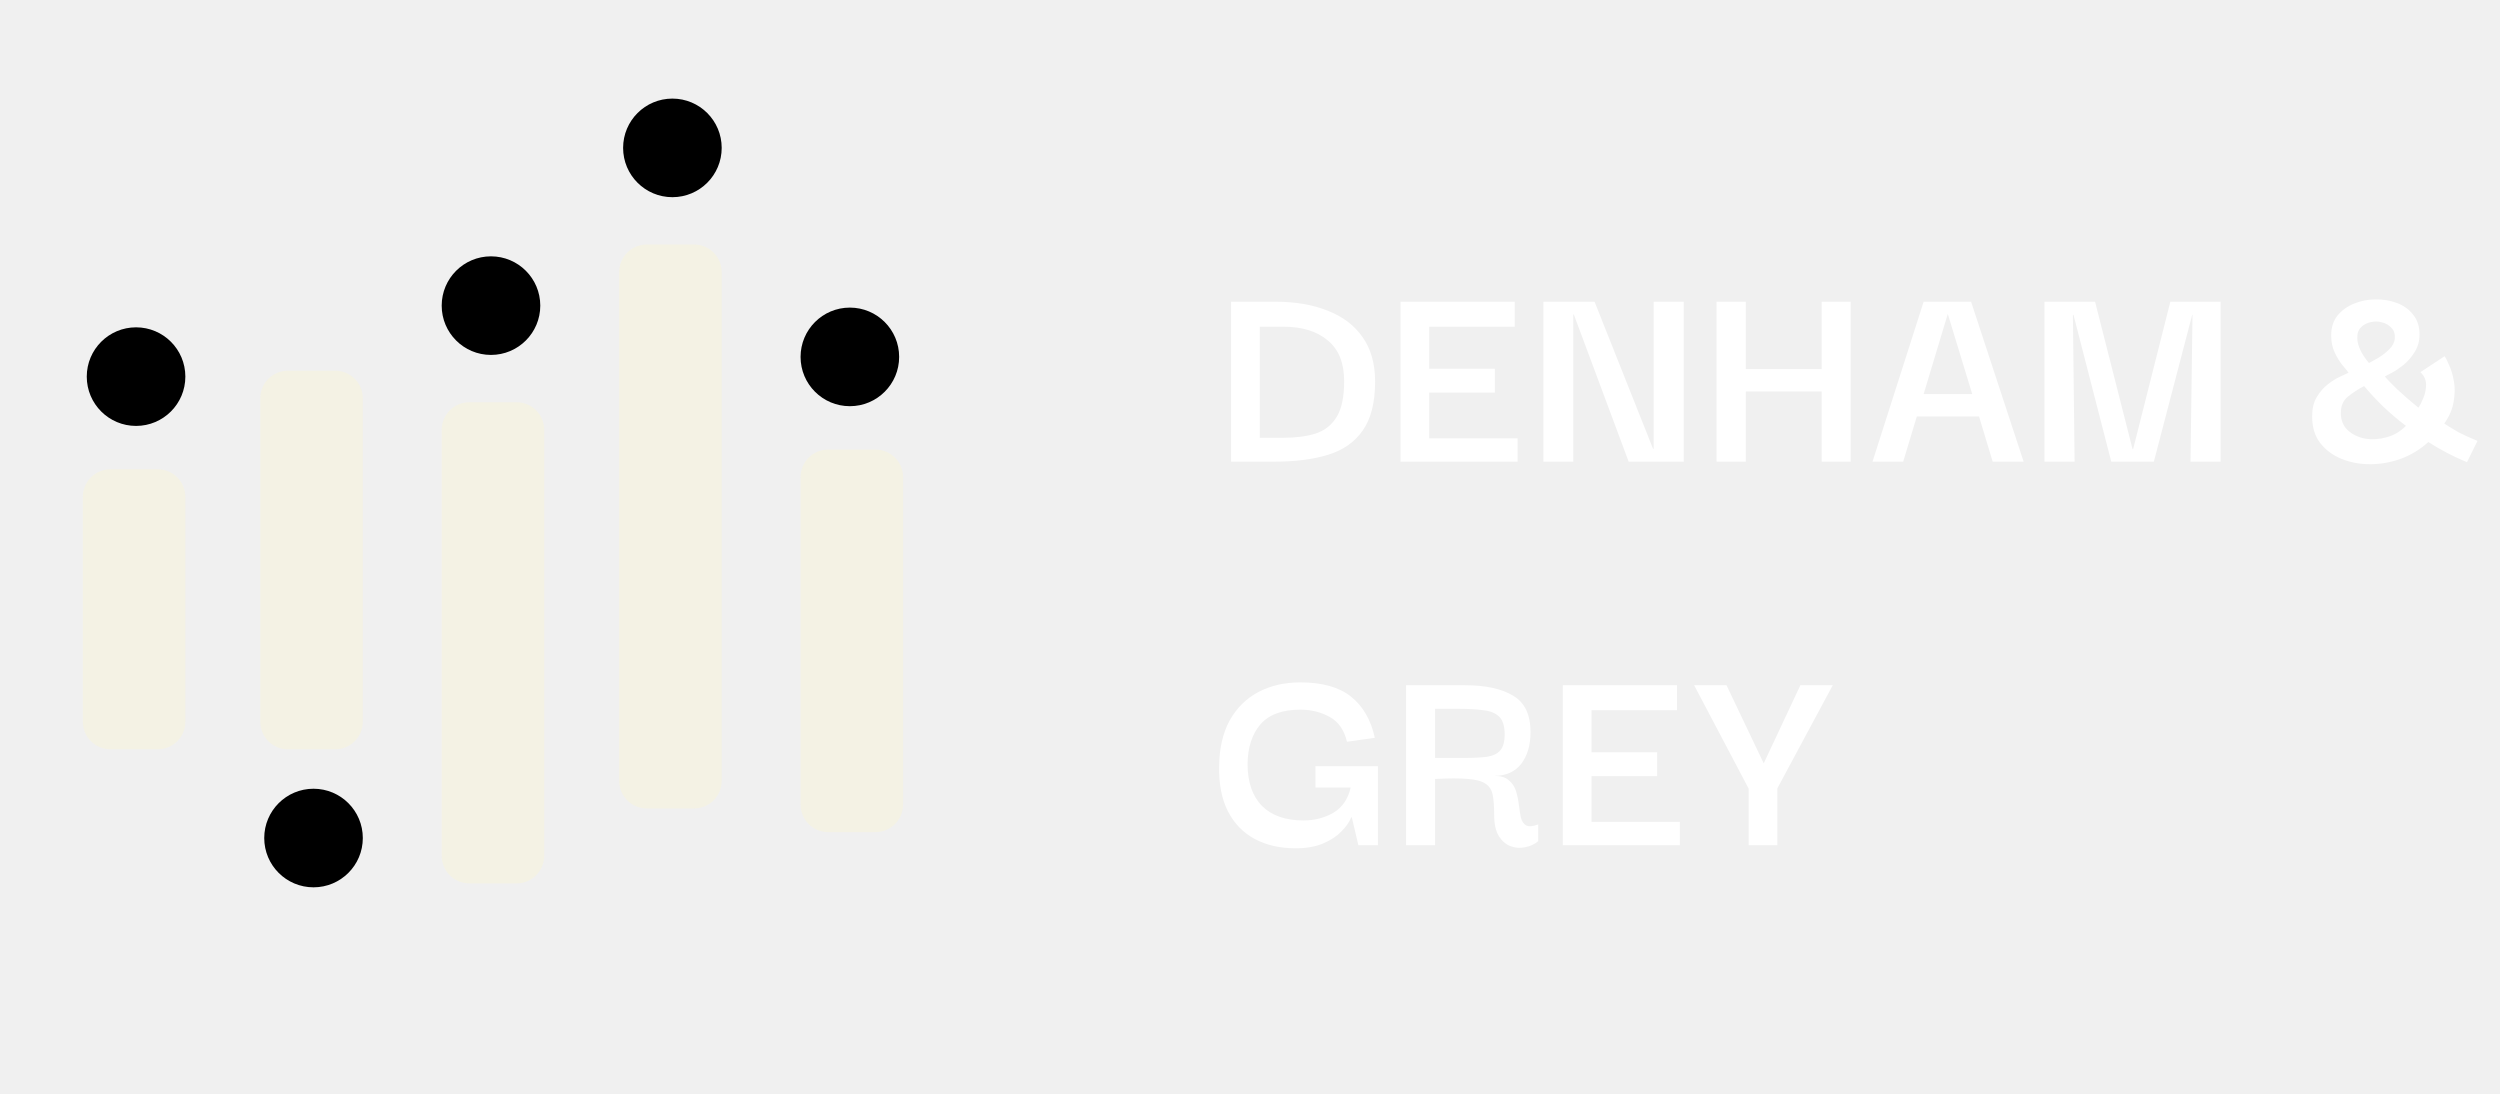
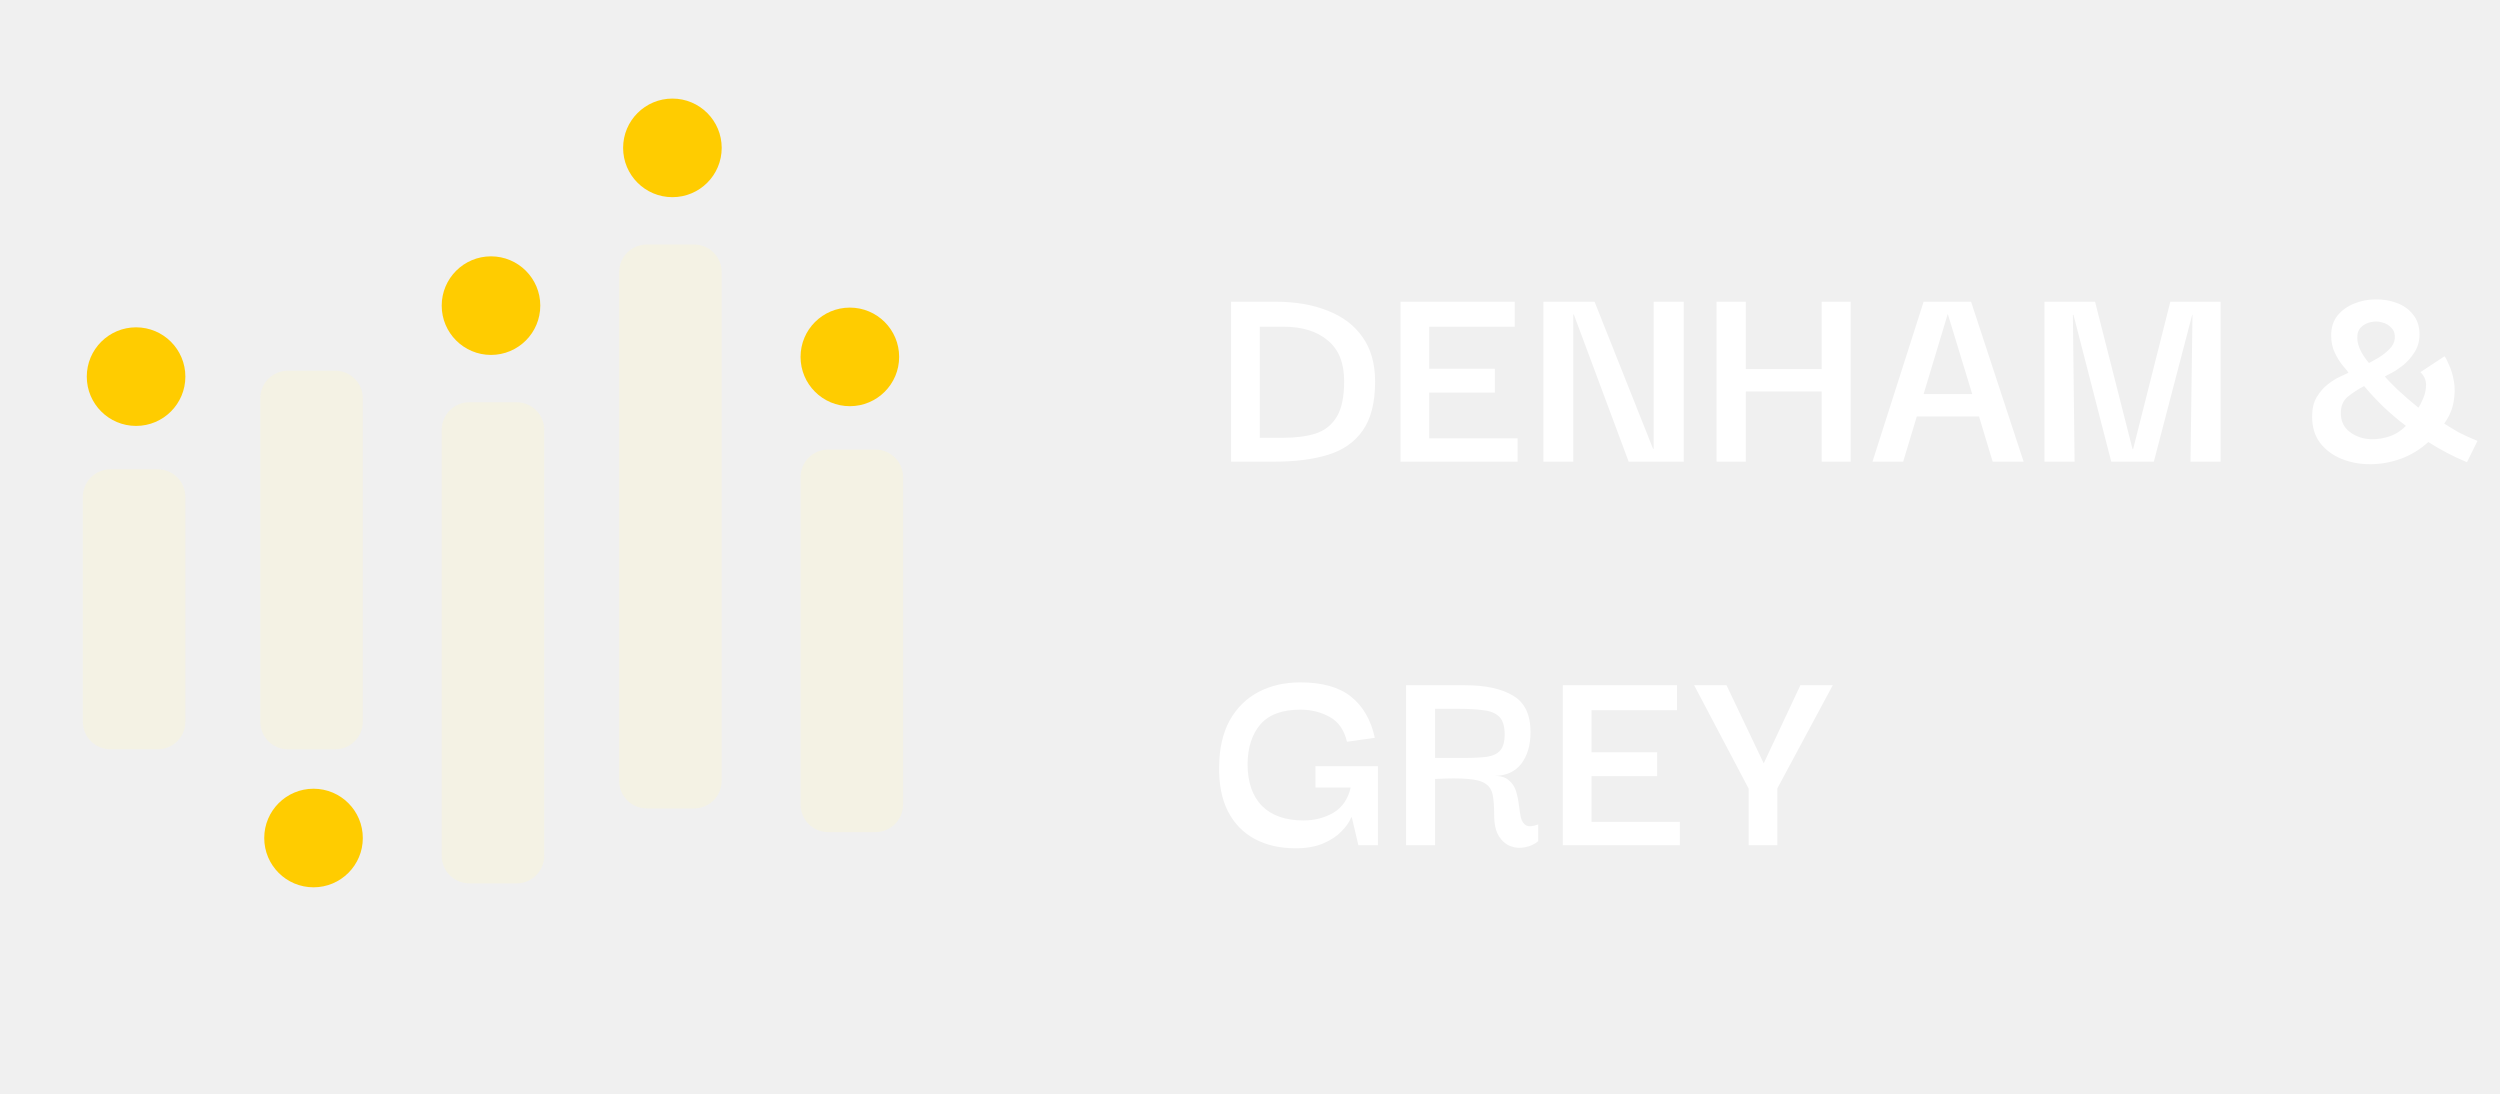
<svg xmlns="http://www.w3.org/2000/svg" width="176" height="77" viewBox="0 0 176 77" fill="none">
-   <path d="M5.831 34.982C5.831 33.908 6.701 33.038 7.774 33.038H11.106C12.179 33.038 13.049 33.908 13.049 34.982V50.807C13.049 51.88 12.179 52.75 11.106 52.75H7.774C6.701 52.75 5.831 51.88 5.831 50.807V34.982Z" fill="#F4F2E4" />
-   <path d="M13.049 26.514C13.049 28.431 11.495 29.985 9.579 29.985C7.662 29.985 6.108 28.431 6.108 26.514C6.108 24.597 7.662 23.044 9.579 23.044C11.495 23.044 13.049 24.597 13.049 26.514Z" fill="black" />
-   <path d="M31.095 30.262C31.095 29.189 31.965 28.319 33.038 28.319H36.37C37.443 28.319 38.313 29.189 38.313 30.262V60.246C38.313 61.32 37.443 62.19 36.37 62.19H33.038C31.965 62.19 31.095 61.32 31.095 60.246V30.262Z" fill="#F4F2E4" />
-   <path d="M38.036 21.517C38.036 23.433 36.482 24.987 34.565 24.987C32.648 24.987 31.095 23.433 31.095 21.517C31.095 19.6 32.648 18.046 34.565 18.046C36.482 18.046 38.036 19.6 38.036 21.517Z" fill="black" />
-   <path d="M43.589 19.157C43.589 18.083 44.459 17.213 45.532 17.213H48.864C49.937 17.213 50.807 18.083 50.807 19.157V54.971C50.807 56.045 49.937 56.915 48.864 56.915H45.532C44.459 56.915 43.589 56.045 43.589 54.971V19.157Z" fill="#F4F2E4" />
-   <path d="M50.807 10.411C50.807 12.328 49.254 13.882 47.337 13.882C45.42 13.882 43.867 12.328 43.867 10.411C43.867 8.495 45.42 6.941 47.337 6.941C49.254 6.941 50.807 8.495 50.807 10.411Z" fill="black" />
-   <path d="M56.36 33.594C56.36 32.52 57.23 31.65 58.303 31.65H61.635C62.708 31.65 63.578 32.52 63.578 33.594V56.637C63.578 57.711 62.708 58.581 61.635 58.581H58.303C57.23 58.581 56.36 57.711 56.36 56.637V33.594Z" fill="#F4F2E4" />
-   <path d="M63.3 25.126C63.3 27.043 61.747 28.596 59.83 28.596C57.913 28.596 56.36 27.043 56.36 25.126C56.36 23.209 57.913 21.655 59.83 21.655C61.747 21.655 63.3 23.209 63.3 25.126Z" fill="black" />
-   <path d="M18.324 28.041C18.324 26.968 19.194 26.098 20.267 26.098H23.599C24.672 26.098 25.543 26.968 25.543 28.041V50.807C25.543 51.88 24.672 52.75 23.599 52.75H20.267C19.194 52.75 18.324 51.88 18.324 50.807V28.041Z" fill="#F4F2E4" />
-   <path d="M25.542 58.997C25.542 60.914 23.989 62.468 22.072 62.468C20.155 62.468 18.602 60.914 18.602 58.997C18.602 57.081 20.155 55.527 22.072 55.527C23.989 55.527 25.542 57.081 25.542 58.997Z" fill="black" />
-   <path d="M96.808 26.86C96.808 28.34 96.515 29.493 95.928 30.32C95.355 31.133 94.542 31.7 93.488 32.02C92.435 32.34 91.195 32.5 89.768 32.5H86.668V21.24H89.768C91.195 21.24 92.435 21.453 93.488 21.88C94.542 22.293 95.355 22.913 95.928 23.74C96.515 24.567 96.808 25.607 96.808 26.86ZM88.688 30.82H90.348C91.228 30.82 91.988 30.72 92.628 30.52C93.268 30.307 93.762 29.913 94.108 29.34C94.455 28.767 94.628 27.933 94.628 26.84C94.628 25.547 94.242 24.587 93.468 23.96C92.708 23.32 91.668 23 90.348 23H88.688V30.82ZM100.617 30.86H106.837V32.5H98.597V21.24H106.637V23H100.617V25.96H105.237V27.64H100.617V30.86ZM116.417 21.24H118.537V32.5H114.657L110.797 22.14H110.757V32.5H108.657V21.24H112.257L116.377 31.6H116.417V21.24ZM122.906 32.5H120.846V21.24H122.906V25.98H128.246V21.24H130.286V32.5H128.246V27.56H122.906V32.5ZM131.824 32.5L135.424 21.24H138.764L142.464 32.5H140.284L139.324 29.32H134.944L133.984 32.5H131.824ZM137.124 22.1L135.424 27.74H138.844L137.124 22.1ZM143.932 32.5V21.24H147.492L150.132 31.62H150.172L152.792 21.24H156.332V32.5H154.212L154.352 22.16H154.332L151.632 32.5H148.632L145.972 22.16H145.932L146.052 32.5H143.932ZM173.675 32.54C172.741 32.153 171.835 31.68 170.955 31.12C170.381 31.64 169.735 32.033 169.015 32.3C168.308 32.553 167.588 32.68 166.855 32.68C166.121 32.68 165.448 32.553 164.835 32.3C164.221 32.047 163.721 31.673 163.335 31.18C162.961 30.687 162.775 30.067 162.775 29.32C162.775 28.773 162.881 28.32 163.095 27.96C163.321 27.587 163.581 27.287 163.875 27.06C164.181 26.82 164.468 26.64 164.735 26.52C165.015 26.387 165.215 26.293 165.335 26.24C165.268 26.133 165.135 25.967 164.935 25.74C164.735 25.5 164.548 25.2 164.375 24.84C164.201 24.48 164.115 24.073 164.115 23.62C164.115 23.06 164.261 22.593 164.555 22.22C164.861 21.847 165.248 21.567 165.715 21.38C166.195 21.18 166.695 21.08 167.215 21.08C167.748 21.067 168.248 21.147 168.715 21.32C169.195 21.493 169.581 21.767 169.875 22.14C170.181 22.513 170.335 22.98 170.335 23.54C170.335 24.007 170.221 24.42 169.995 24.78C169.768 25.14 169.501 25.447 169.195 25.7C168.888 25.94 168.608 26.127 168.355 26.26C168.101 26.393 167.948 26.473 167.895 26.5C168.041 26.687 168.328 26.987 168.755 27.4C169.195 27.813 169.695 28.247 170.255 28.7C170.361 28.553 170.475 28.333 170.595 28.04C170.728 27.733 170.795 27.413 170.795 27.08C170.795 26.747 170.661 26.453 170.395 26.2L172.095 25.08C172.175 25.173 172.281 25.38 172.415 25.7C172.561 26.007 172.675 26.387 172.755 26.84C172.835 27.28 172.828 27.76 172.735 28.28C172.655 28.8 172.435 29.313 172.075 29.82C172.408 30.033 172.748 30.24 173.095 30.44C173.455 30.627 173.895 30.827 174.415 31.04L173.675 32.54ZM166.775 25.56C166.948 25.467 167.175 25.34 167.455 25.18C167.735 25.007 167.988 24.807 168.215 24.58C168.441 24.353 168.568 24.107 168.595 23.84C168.621 23.533 168.548 23.287 168.375 23.1C168.201 22.9 167.981 22.767 167.715 22.7C167.448 22.62 167.175 22.613 166.895 22.68C166.628 22.733 166.401 22.853 166.215 23.04C166.028 23.227 165.941 23.487 165.955 23.82C165.968 24.34 166.241 24.92 166.775 25.56ZM169.375 29.98C168.815 29.553 168.288 29.107 167.795 28.64C167.301 28.16 166.848 27.673 166.435 27.18C166.021 27.393 165.641 27.64 165.295 27.92C164.961 28.187 164.795 28.573 164.795 29.08C164.795 29.573 164.955 29.973 165.275 30.28C165.608 30.587 166.021 30.787 166.515 30.88C167.008 30.96 167.515 30.927 168.035 30.78C168.555 30.633 169.001 30.367 169.375 29.98ZM91.208 59.72C90.115 59.72 89.155 59.5 88.328 59.06C87.515 58.62 86.888 57.973 86.448 57.12C86.008 56.253 85.802 55.193 85.828 53.94C85.842 52.673 86.088 51.6 86.568 50.72C87.062 49.84 87.735 49.173 88.588 48.72C89.442 48.267 90.428 48.04 91.548 48.04C93.082 48.04 94.268 48.373 95.108 49.04C95.948 49.707 96.508 50.673 96.788 51.94L94.828 52.22C94.628 51.38 94.215 50.793 93.588 50.46C92.975 50.127 92.295 49.96 91.548 49.96C90.268 49.96 89.328 50.307 88.728 51C88.142 51.693 87.842 52.62 87.828 53.78C87.828 55.06 88.168 56.047 88.848 56.74C89.528 57.42 90.502 57.76 91.768 57.76C92.542 57.76 93.242 57.58 93.868 57.22C94.495 56.847 94.902 56.253 95.088 55.44H92.608V53.94H97.008V59.5H95.628L95.168 57.54H95.128C94.995 57.873 94.762 58.207 94.428 58.54C94.108 58.873 93.682 59.153 93.148 59.38C92.615 59.607 91.968 59.72 91.208 59.72ZM98.989 59.5V48.24H103.129C104.583 48.24 105.716 48.487 106.529 48.98C107.343 49.46 107.749 50.313 107.749 51.54C107.749 52.46 107.529 53.207 107.089 53.78C106.649 54.34 106.016 54.62 105.189 54.62C105.656 54.62 106.003 54.727 106.229 54.94C106.469 55.14 106.636 55.393 106.729 55.7C106.823 56.007 106.889 56.327 106.929 56.66C106.969 56.993 107.016 57.293 107.069 57.56C107.136 57.813 107.256 57.993 107.429 58.1C107.616 58.207 107.903 58.187 108.289 58.04V59.22C108.036 59.433 107.736 59.573 107.389 59.64C107.043 59.72 106.703 59.7 106.369 59.58C106.036 59.46 105.756 59.227 105.529 58.88C105.303 58.52 105.189 58.02 105.189 57.38C105.189 56.793 105.156 56.327 105.089 55.98C105.023 55.62 104.856 55.353 104.589 55.18C104.323 54.993 103.909 54.88 103.349 54.84C102.789 54.787 102.016 54.787 101.029 54.84V59.5H98.989ZM101.029 53.36H103.049C103.703 53.36 104.243 53.333 104.669 53.28C105.096 53.213 105.409 53.067 105.609 52.84C105.823 52.6 105.929 52.22 105.929 51.7C105.929 51.127 105.803 50.713 105.549 50.46C105.296 50.207 104.923 50.053 104.429 50C103.949 49.933 103.356 49.9 102.649 49.9H101.029V53.36ZM112.043 57.86H118.263V59.5H110.023V48.24H118.063V50H112.043V52.96H116.663V54.64H112.043V57.86ZM123.106 59.5V55.52L119.266 48.24H121.546L124.166 53.74L126.746 48.24H129.026L125.126 55.5V59.5H123.106Z" fill="white" />
+   <path d="M5.83 34.981C5.83 33.908 6.7 33.038 7.774 33.038H11.105C12.178 33.038 13.049 33.908 13.049 34.981V50.807C13.049 51.88 12.178 52.75 11.105 52.75H7.774C6.7 52.75 5.83 51.88 5.83 50.807V34.981Z" fill="#F4F2E4" />
+   <path d="M13.05 26.514C13.05 28.431 11.496 29.985 9.58 29.985C7.663 29.985 6.109 28.431 6.109 26.514C6.109 24.598 7.663 23.044 9.58 23.044C11.496 23.044 13.05 24.598 13.05 26.514Z" fill="#FFCC00" />
+   <path d="M31.096 30.262C31.096 29.189 31.966 28.318 33.039 28.318H36.371C37.444 28.318 38.314 29.189 38.314 30.262V60.246C38.314 61.32 37.444 62.19 36.371 62.19H33.039C31.966 62.19 31.096 61.32 31.096 60.246V30.262Z" fill="#F4F2E4" />
+   <path d="M38.036 21.516C38.036 23.433 36.483 24.987 34.566 24.987C32.65 24.987 31.096 23.433 31.096 21.516C31.096 19.6 32.65 18.046 34.566 18.046C36.483 18.046 38.036 19.6 38.036 21.516Z" fill="#FFCC00" />
+   <path d="M43.588 19.156C43.588 18.083 44.458 17.213 45.531 17.213H48.863C49.936 17.213 50.806 18.083 50.806 19.156V54.971C50.806 56.044 49.936 56.914 48.863 56.914H45.531C44.458 56.914 43.588 56.044 43.588 54.971V19.156Z" fill="#F4F2E4" />
+   <path d="M50.808 10.411C50.808 12.328 49.254 13.881 47.338 13.881C45.421 13.881 43.867 12.328 43.867 10.411C43.867 8.494 45.421 6.94 47.338 6.94C49.254 6.94 50.808 8.494 50.808 10.411Z" fill="#FFCC00" />
+   <path d="M56.359 33.594C56.359 32.52 57.23 31.65 58.303 31.65H61.634C62.708 31.65 63.578 32.52 63.578 33.594V56.637C63.578 57.711 62.708 58.581 61.634 58.581H58.303C57.23 58.581 56.359 57.711 56.359 56.637V33.594Z" fill="#F4F2E4" />
+   <path d="M63.3 25.126C63.3 27.042 61.746 28.596 59.83 28.596C57.913 28.596 56.359 27.042 56.359 25.126C56.359 23.209 57.913 21.655 59.83 21.655C61.746 21.655 63.3 23.209 63.3 25.126Z" fill="#FFCC00" />
+   <path d="M18.324 28.041C18.324 26.968 19.194 26.098 20.268 26.098H23.599C24.673 26.098 25.543 26.968 25.543 28.041V50.807C25.543 51.88 24.673 52.751 23.599 52.751H20.268C19.194 52.751 18.324 51.88 18.324 50.807V28.041Z" fill="#F4F2E4" />
+   <path d="M25.542 58.997C25.542 60.913 23.989 62.467 22.072 62.467C20.155 62.467 18.602 60.913 18.602 58.997C18.602 57.08 20.155 55.526 22.072 55.526C23.989 55.526 25.542 57.08 25.542 58.997Z" fill="#FFCC00" />
+   <path d="M96.808 26.86C96.808 28.34 96.515 29.493 95.928 30.32C95.355 31.133 94.541 31.7 93.488 32.02C92.435 32.34 91.195 32.5 89.768 32.5H86.668V21.24H89.768C91.195 21.24 92.435 21.453 93.488 21.88C94.541 22.293 95.355 22.913 95.928 23.74C96.515 24.567 96.808 25.607 96.808 26.86ZM88.688 30.82H90.348C91.228 30.82 91.988 30.72 92.628 30.52C93.268 30.307 93.761 29.913 94.108 29.34C94.455 28.767 94.628 27.933 94.628 26.84C94.628 25.547 94.242 24.587 93.468 23.96C92.708 23.32 91.668 23 90.348 23H88.688V30.82ZM100.617 30.86H106.837V32.5H98.597V21.24H106.637V23H100.617V25.96H105.237V27.64H100.617V30.86ZM116.417 21.24H118.537V32.5H114.657L110.797 22.14H110.757V32.5H108.657V21.24H112.257L116.377 31.6H116.417V21.24ZM122.906 32.5H120.846V21.24H122.906V25.98H128.246V21.24H130.286V32.5H128.246V27.56H122.906V32.5ZM131.823 32.5L135.423 21.24H138.763L142.463 32.5H140.283L139.323 29.32H134.943L133.983 32.5H131.823ZM137.123 22.1L135.423 27.74H138.843L137.123 22.1ZM143.931 32.5V21.24H147.491L150.131 31.62H150.171L152.791 21.24H156.331V32.5H154.211L154.351 22.16H154.331L151.631 32.5H148.631L145.971 22.16H145.931L146.051 32.5H143.931ZM173.674 32.54C172.741 32.153 171.834 31.68 170.954 31.12C170.381 31.64 169.734 32.033 169.014 32.3C168.308 32.553 167.588 32.68 166.854 32.68C166.121 32.68 165.448 32.553 164.834 32.3C164.221 32.047 163.721 31.673 163.334 31.18C162.961 30.687 162.774 30.067 162.774 29.32C162.774 28.773 162.881 28.32 163.094 27.96C163.321 27.587 163.581 27.287 163.874 27.06C164.181 26.82 164.468 26.64 164.734 26.52C165.014 26.387 165.214 26.293 165.334 26.24C165.268 26.133 165.134 25.967 164.934 25.74C164.734 25.5 164.548 25.2 164.374 24.84C164.201 24.48 164.114 24.073 164.114 23.62C164.114 23.06 164.261 22.593 164.554 22.22C164.861 21.847 165.248 21.567 165.714 21.38C166.194 21.18 166.694 21.08 167.214 21.08C167.748 21.067 168.248 21.147 168.714 21.32C169.194 21.493 169.581 21.767 169.874 22.14C170.181 22.513 170.334 22.98 170.334 23.54C170.334 24.007 170.221 24.42 169.994 24.78C169.768 25.14 169.501 25.447 169.194 25.7C168.888 25.94 168.608 26.127 168.354 26.26C168.101 26.393 167.948 26.473 167.894 26.5C168.041 26.687 168.328 26.987 168.754 27.4C169.194 27.813 169.694 28.247 170.254 28.7C170.361 28.553 170.474 28.333 170.594 28.04C170.728 27.733 170.794 27.413 170.794 27.08C170.794 26.747 170.661 26.453 170.394 26.2L172.094 25.08C172.174 25.173 172.281 25.38 172.414 25.7C172.561 26.007 172.674 26.387 172.754 26.84C172.834 27.28 172.828 27.76 172.734 28.28C172.654 28.8 172.434 29.313 172.074 29.82C172.408 30.033 172.748 30.24 173.094 30.44C173.454 30.627 173.894 30.827 174.414 31.04L173.674 32.54ZM166.774 25.56C166.948 25.467 167.174 25.34 167.454 25.18C167.734 25.007 167.988 24.807 168.214 24.58C168.441 24.353 168.568 24.107 168.594 23.84C168.621 23.533 168.548 23.287 168.374 23.1C168.201 22.9 167.981 22.767 167.714 22.7C167.448 22.62 167.174 22.613 166.894 22.68C166.628 22.733 166.401 22.853 166.214 23.04C166.028 23.227 165.941 23.487 165.954 23.82C165.968 24.34 166.241 24.92 166.774 25.56ZM169.374 29.98C168.814 29.553 168.288 29.107 167.794 28.64C167.301 28.16 166.848 27.673 166.434 27.18C166.021 27.393 165.641 27.64 165.294 27.92C164.961 28.187 164.794 28.573 164.794 29.08C164.794 29.573 164.954 29.973 165.274 30.28C165.608 30.587 166.021 30.787 166.514 30.88C167.008 30.96 167.514 30.927 168.034 30.78C168.554 30.633 169.001 30.367 169.374 29.98ZM91.208 59.72C90.115 59.72 89.155 59.5 88.328 59.06C87.515 58.62 86.888 57.973 86.448 57.12C86.008 56.253 85.802 55.193 85.828 53.94C85.841 52.673 86.088 51.6 86.568 50.72C87.061 49.84 87.735 49.173 88.588 48.72C89.442 48.267 90.428 48.04 91.548 48.04C93.082 48.04 94.268 48.373 95.108 49.04C95.948 49.707 96.508 50.673 96.788 51.94L94.828 52.22C94.628 51.38 94.215 50.793 93.588 50.46C92.975 50.127 92.295 49.96 91.548 49.96C90.268 49.96 89.328 50.307 88.728 51C88.141 51.693 87.841 52.62 87.828 53.78C87.828 55.06 88.168 56.047 88.848 56.74C89.528 57.42 90.501 57.76 91.768 57.76C92.541 57.76 93.242 57.58 93.868 57.22C94.495 56.847 94.901 56.253 95.088 55.44H92.608V53.94H97.008V59.5H95.628L95.168 57.54H95.128C94.995 57.873 94.761 58.207 94.428 58.54C94.108 58.873 93.681 59.153 93.148 59.38C92.615 59.607 91.968 59.72 91.208 59.72ZM98.989 59.5V48.24H103.129C104.582 48.24 105.716 48.487 106.529 48.98C107.342 49.46 107.749 50.313 107.749 51.54C107.749 52.46 107.529 53.207 107.089 53.78C106.649 54.34 106.016 54.62 105.189 54.62C105.656 54.62 106.002 54.727 106.229 54.94C106.469 55.14 106.636 55.393 106.729 55.7C106.822 56.007 106.889 56.327 106.929 56.66C106.969 56.993 107.016 57.293 107.069 57.56C107.136 57.813 107.256 57.993 107.429 58.1C107.616 58.207 107.902 58.187 108.289 58.04V59.22C108.036 59.433 107.736 59.573 107.389 59.64C107.042 59.72 106.702 59.7 106.369 59.58C106.036 59.46 105.756 59.227 105.529 58.88C105.302 58.52 105.189 58.02 105.189 57.38C105.189 56.793 105.156 56.327 105.089 55.98C105.022 55.62 104.856 55.353 104.589 55.18C104.322 54.993 103.909 54.88 103.349 54.84C102.789 54.787 102.016 54.787 101.029 54.84V59.5H98.989ZM101.029 53.36H103.049C103.702 53.36 104.242 53.333 104.669 53.28C105.096 53.213 105.409 53.067 105.609 52.84C105.822 52.6 105.929 52.22 105.929 51.7C105.929 51.127 105.802 50.713 105.549 50.46C105.296 50.207 104.922 50.053 104.429 50C103.949 49.933 103.356 49.9 102.649 49.9H101.029V53.36ZM112.043 57.86H118.263V59.5H110.023V48.24H118.063V50H112.043V52.96H116.663V54.64H112.043V57.86ZM123.106 59.5V55.52L119.266 48.24H121.546L124.166 53.74L126.746 48.24H129.026L125.126 55.5V59.5H123.106Z" fill="white" />
</svg>
